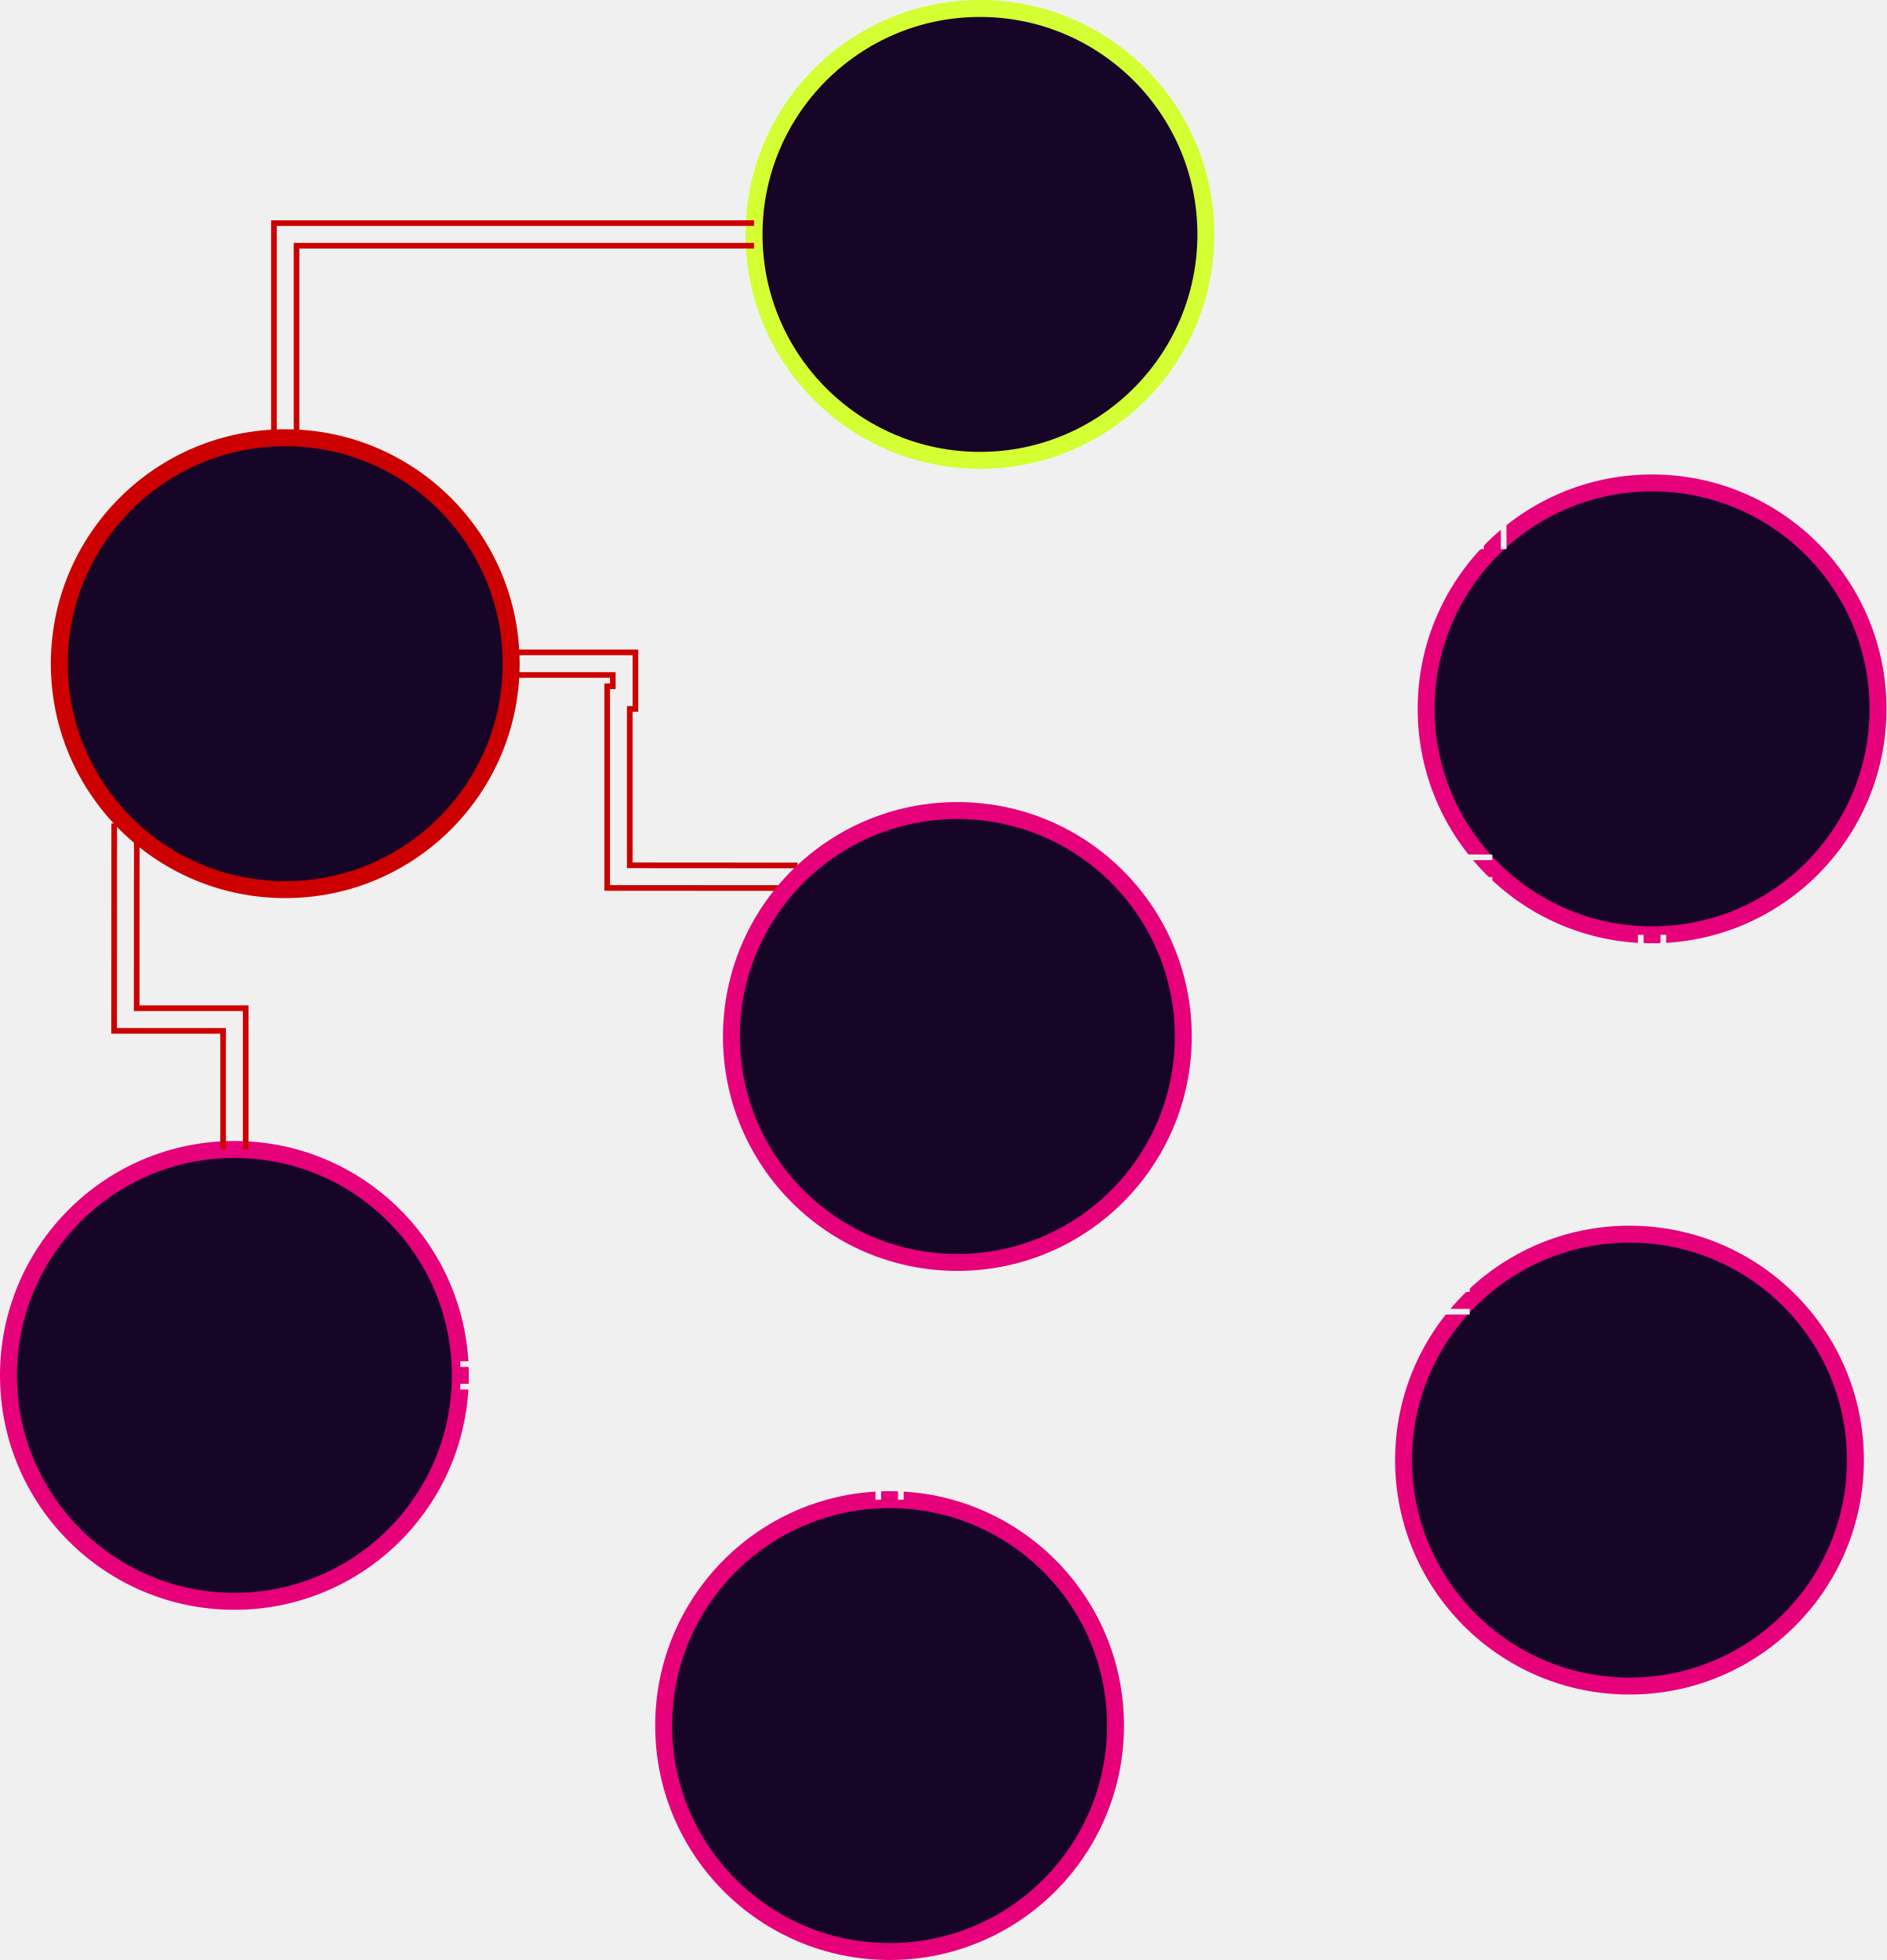
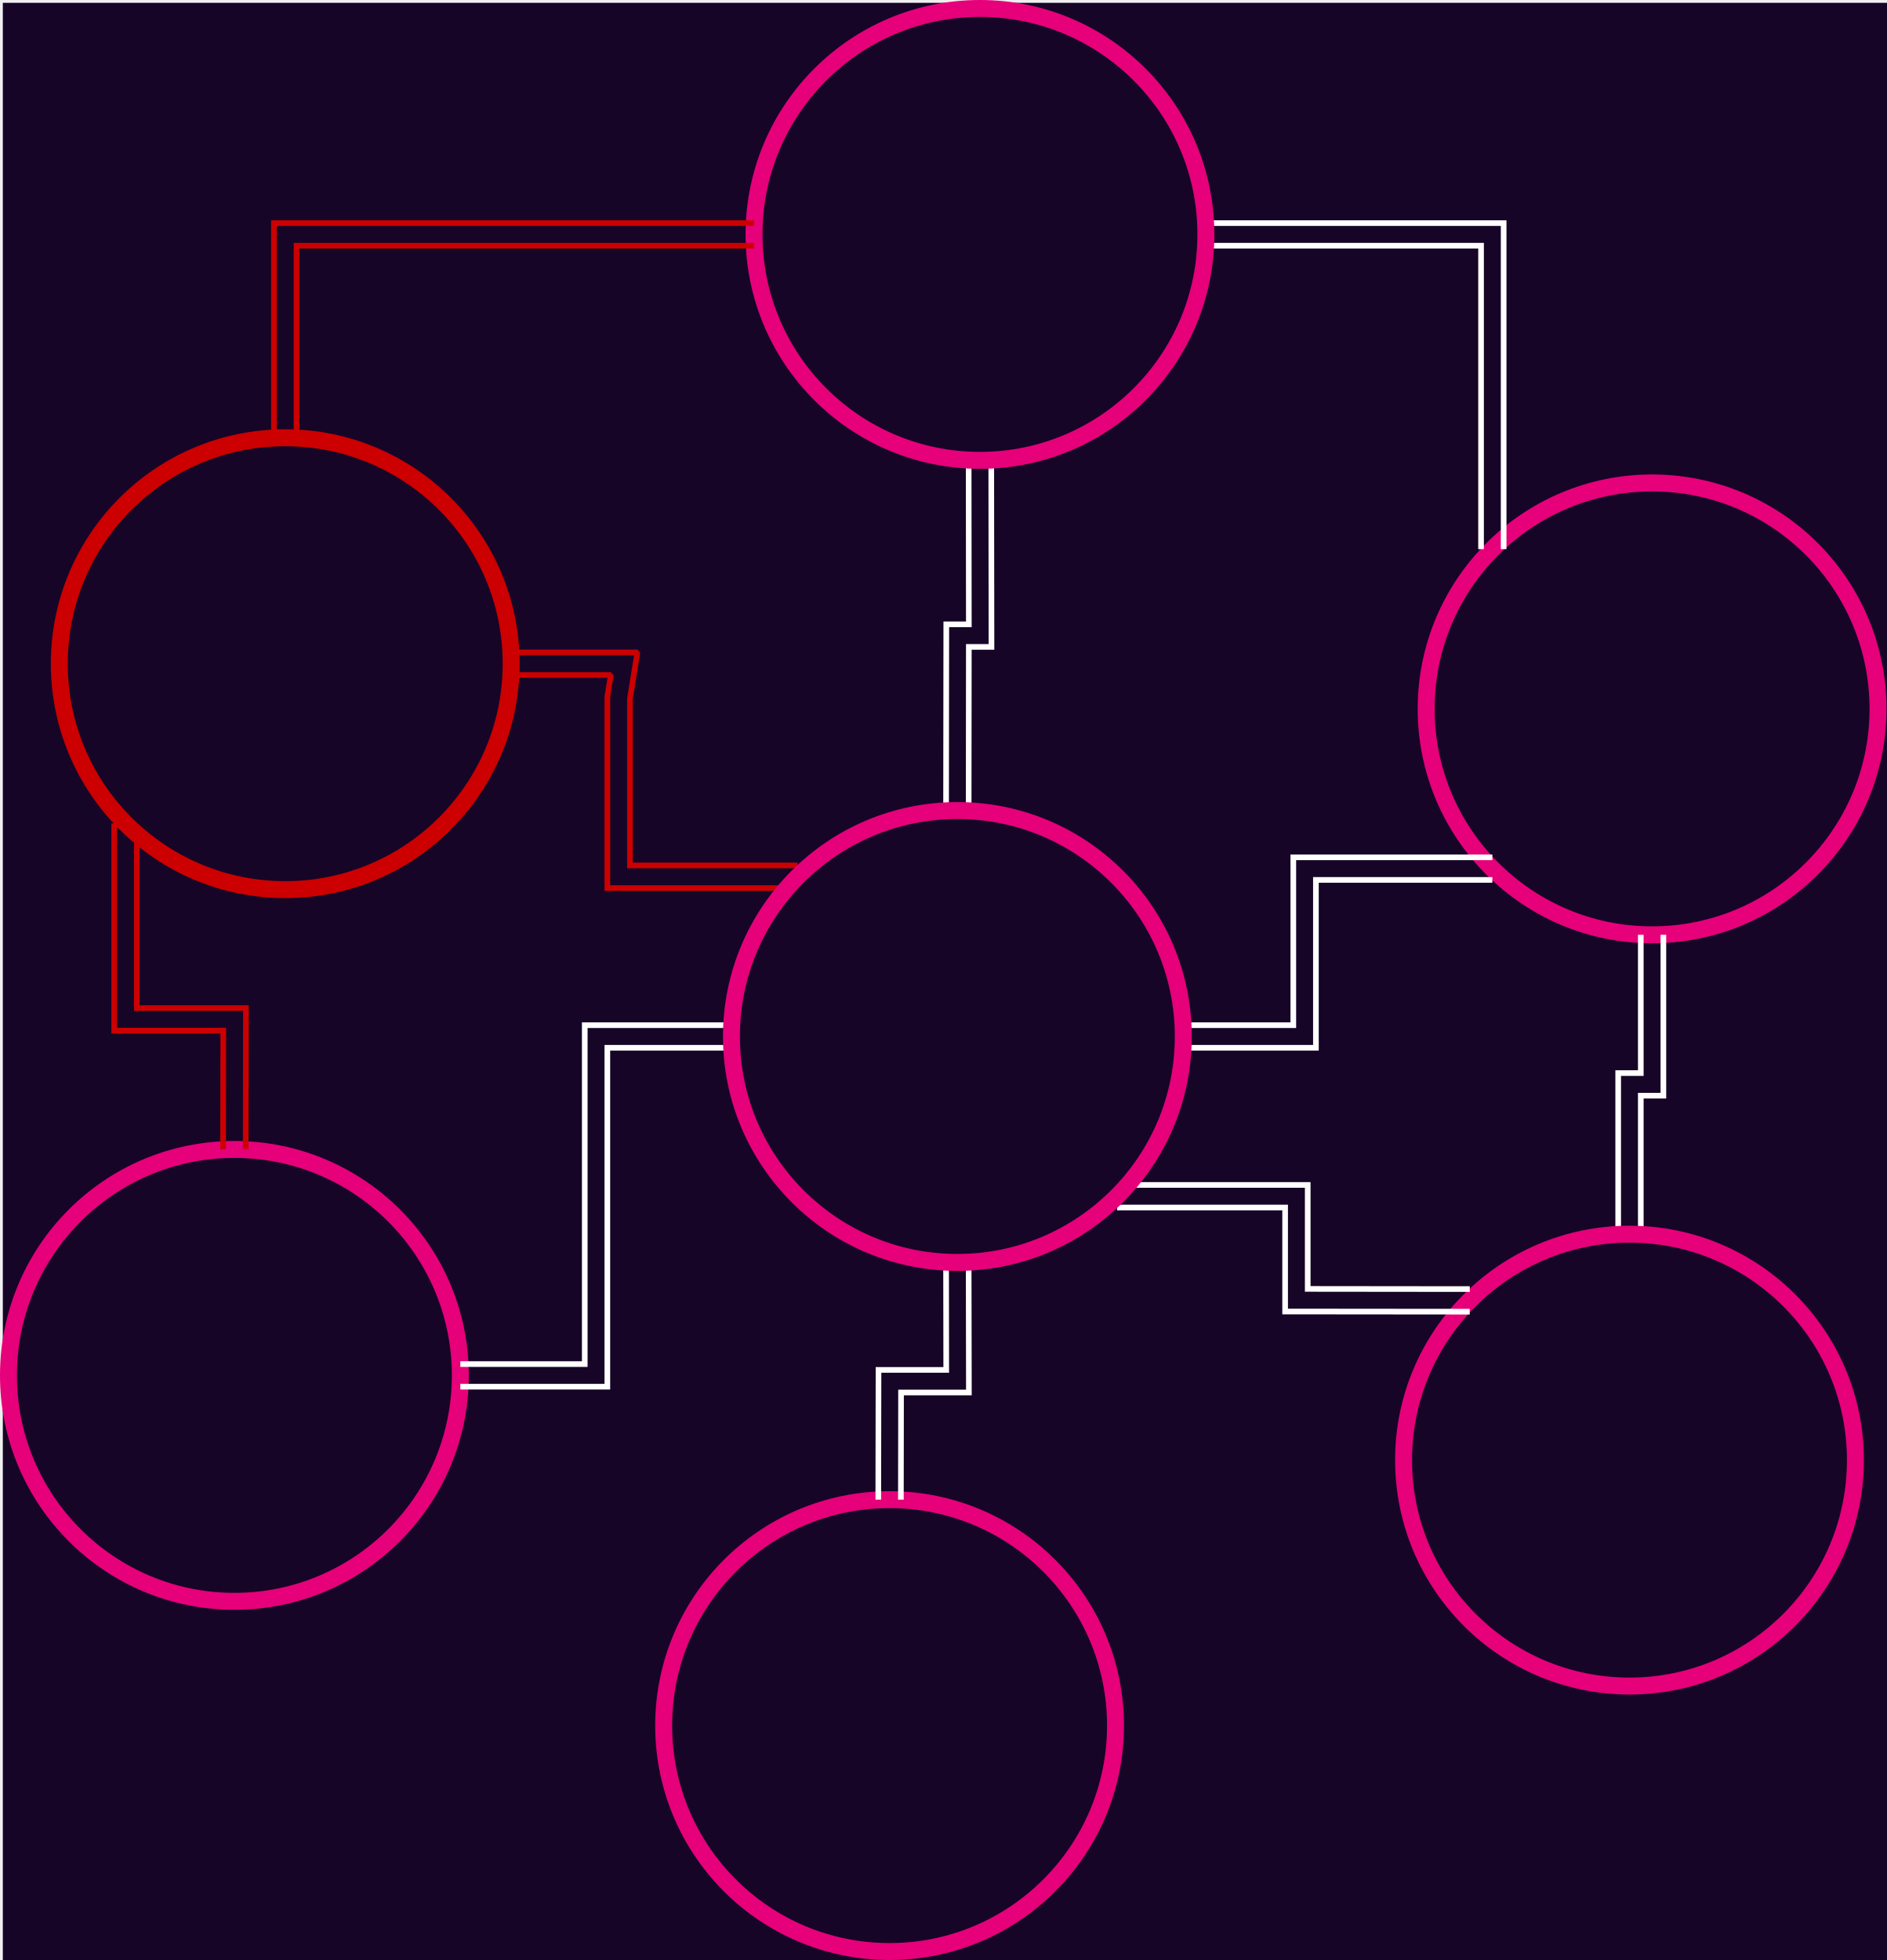
- <svg xmlns="http://www.w3.org/2000/svg" style="background-color: rgb(22, 5, 39);" version="1.1" width="334px" height="347px" viewBox="-0.5 -0.5 334 347" content="&lt;mxfile host=&quot;app.diagrams.net&quot; modified=&quot;2023-07-17T17:03:00.426Z&quot; agent=&quot;Mozilla/5.0 (Macintosh; Intel Mac OS X 10.15; rv:109.0) Gecko/20100101 Firefox/115.0&quot; etag=&quot;ALjzBFfJN0Yf-Lb4G57F&quot; version=&quot;21.3.4&quot;&gt;&lt;diagram name=&quot;Page-1&quot; id=&quot;wqzr9Z57qPdd7pg8tCMH&quot;&gt;5VlL05owFP01LtshCQgu66td9Ft0XNRvmUoEaiRMDIr99Q2SABnrq/NpcHQj9+RBck7uzSXpodG6+MpxFr+xkNAedMKih8Y9CAF0ofwrkX2FBFABEU/CCnIaYJb8IaqlRvMkJBuFVZBgjIokM8EFS1OyEAaGOWc7s9qS0dAAMhwRYxglMFtgSo6q/UxCEatZeK3a30gSxfrNwFElv/BiFXGWp+p9PYhA3/GgXxWvse5L1d/EOGS7FoQmPTTijInqaV2MCC25NWmbniitx81JKq5pEIMtHA8KJ5/nP/D0LZ+vtqtPqpctpjnR0zgMVuw1QbIXqYU0hrs4EWSW4UVZspPLQWKxWFNpAfmIN1kl0DIpiHzpcJlQOmKU8UNHmh003AjOVqRVMuk7jv+lLtE6IImo8REuSHFy4qCmUy5TwtZE8L2sohsE/aqJWqEIKUV2Lb0VFLek1hhWKyyqe25Ylg+K6BtIhy9Auot8g3QZKeySjl6AdORAc6UPLJPuHnMcyuirTMZFzCKWYjpp0OEhpJasjh1pNXW+M5Yp/n8TIfZqK8G5YKY6pEjEvGz+2VPWu+qsfB4XbWOvjVROt9WoNN91f6XRNDtYup0M6lk5Cpqkq1rDco7nFZSUsJwvyBnqPLUXYh4RcSmYHK8ITigWydYcx4fr672AU7kImU7lenadqm/TqUDbpWoHu+RUbZdyrLlU8Awu5XcnZIKz6trXCfg2hQo6EfvGaDpF6G4JBQiM2AdgYDf2DbrjHdcmFEbsa7KL66Lfkd6jkSN/H+tvQH93X3K4wKa/6QMDS9pfHRdPpZI37nvdUv5EmHiQ8t04pagFuM8pxcAzQi10XLuhFvyD5GfKM+19ugH/GRJNgLqzlz4kotpQGFlV2OrxC/gPfZ9MXc+qul5X8qGr4zMw9L01F7ahsN28x+pJj6HwI/R9TMZ7tfJ2pfc7kfLe+bpCb1A65fXvdjEnzeam9VDWus5Gk78=&lt;/diagram&gt;&lt;/mxfile&gt;">
+ <svg xmlns="http://www.w3.org/2000/svg" style="background-color: rgb(22, 5, 39);" version="1.1" width="334px" height="347px" viewBox="-0.5 -0.5 334 347" content="&lt;mxfile host=&quot;app.diagrams.net&quot; modified=&quot;2024-05-26T08:59:07.566Z&quot; agent=&quot;Mozilla/5.0 (X11; Linux x86_64; rv:126.0) Gecko/20100101 Firefox/126.0&quot; etag=&quot;3mKCfWgQjCTkAmM7OUwa&quot; version=&quot;24.4.8&quot; type=&quot;device&quot; scale=&quot;1&quot; border=&quot;0&quot;&gt;&#10;  &lt;diagram name=&quot;Page-1&quot; id=&quot;wqzr9Z57qPdd7pg8tCMH&quot;&gt;&#10;    &lt;mxGraphModel dx=&quot;879&quot; dy=&quot;510&quot; grid=&quot;0&quot; gridSize=&quot;10&quot; guides=&quot;1&quot; tooltips=&quot;1&quot; connect=&quot;1&quot; arrows=&quot;1&quot; fold=&quot;1&quot; page=&quot;0&quot; pageScale=&quot;1&quot; pageWidth=&quot;850&quot; pageHeight=&quot;1100&quot; background=&quot;#160527&quot; math=&quot;0&quot; shadow=&quot;0&quot;&gt;&#10;      &lt;root&gt;&#10;        &lt;mxCell id=&quot;0&quot; /&gt;&#10;        &lt;mxCell id=&quot;1&quot; parent=&quot;0&quot; /&gt;&#10;        &lt;mxCell id=&quot;h1v2D9x0uXuQaFMuXkvk-1&quot; value=&quot;&quot; style=&quot;ellipse;whiteSpace=wrap;html=1;aspect=fixed;fillColor=#160527;strokeColor=#E6007A;strokeWidth=3;&quot; parent=&quot;1&quot; vertex=&quot;1&quot;&gt;&#10;          &lt;mxGeometry x=&quot;186&quot; y=&quot;330&quot; width=&quot;80&quot; height=&quot;80&quot; as=&quot;geometry&quot; /&gt;&#10;        &lt;/mxCell&gt;&#10;        &lt;mxCell id=&quot;h1v2D9x0uXuQaFMuXkvk-2&quot; value=&quot;&quot; style=&quot;ellipse;whiteSpace=wrap;html=1;aspect=fixed;fillColor=#160527;strokeColor=#E6007A;strokeWidth=3;&quot; parent=&quot;1&quot; vertex=&quot;1&quot;&gt;&#10;          &lt;mxGeometry x=&quot;437&quot; y=&quot;212&quot; width=&quot;80&quot; height=&quot;80&quot; as=&quot;geometry&quot; /&gt;&#10;        &lt;/mxCell&gt;&#10;        &lt;mxCell id=&quot;h1v2D9x0uXuQaFMuXkvk-3&quot; value=&quot;&quot; style=&quot;ellipse;whiteSpace=wrap;html=1;aspect=fixed;fillColor=#160527;strokeColor=#E6007A;strokeWidth=3;&quot; parent=&quot;1&quot; vertex=&quot;1&quot;&gt;&#10;          &lt;mxGeometry x=&quot;302&quot; y=&quot;392&quot; width=&quot;80&quot; height=&quot;80&quot; as=&quot;geometry&quot; /&gt;&#10;        &lt;/mxCell&gt;&#10;        &lt;mxCell id=&quot;h1v2D9x0uXuQaFMuXkvk-4&quot; style=&quot;edgeStyle=orthogonalEdgeStyle;rounded=0;orthogonalLoop=1;jettySize=auto;html=1;exitX=0.5;exitY=0;exitDx=0;exitDy=0;entryX=0.5;entryY=1;entryDx=0;entryDy=0;shape=link;strokeColor=#FFFFFF;&quot; parent=&quot;1&quot; source=&quot;h1v2D9x0uXuQaFMuXkvk-5&quot; target=&quot;h1v2D9x0uXuQaFMuXkvk-2&quot; edge=&quot;1&quot;&gt;&#10;          &lt;mxGeometry relative=&quot;1&quot; as=&quot;geometry&quot; /&gt;&#10;        &lt;/mxCell&gt;&#10;        &lt;mxCell id=&quot;h1v2D9x0uXuQaFMuXkvk-5&quot; value=&quot;&quot; style=&quot;ellipse;whiteSpace=wrap;html=1;aspect=fixed;fillColor=#160527;strokeColor=#E6007A;strokeWidth=3;&quot; parent=&quot;1&quot; vertex=&quot;1&quot;&gt;&#10;          &lt;mxGeometry x=&quot;433&quot; y=&quot;345&quot; width=&quot;80&quot; height=&quot;80&quot; as=&quot;geometry&quot; /&gt;&#10;        &lt;/mxCell&gt;&#10;        &lt;mxCell id=&quot;h1v2D9x0uXuQaFMuXkvk-6&quot; style=&quot;edgeStyle=orthogonalEdgeStyle;rounded=0;orthogonalLoop=1;jettySize=auto;html=1;exitX=1;exitY=0.5;exitDx=0;exitDy=0;entryX=0;entryY=0;entryDx=0;entryDy=0;shape=link;strokeColor=#FFFFFF;&quot; parent=&quot;1&quot; source=&quot;h1v2D9x0uXuQaFMuXkvk-8&quot; target=&quot;h1v2D9x0uXuQaFMuXkvk-2&quot; edge=&quot;1&quot;&gt;&#10;          &lt;mxGeometry relative=&quot;1&quot; as=&quot;geometry&quot; /&gt;&#10;        &lt;/mxCell&gt;&#10;        &lt;mxCell id=&quot;h1v2D9x0uXuQaFMuXkvk-7&quot; style=&quot;edgeStyle=orthogonalEdgeStyle;rounded=0;orthogonalLoop=1;jettySize=auto;html=1;exitX=0.5;exitY=1;exitDx=0;exitDy=0;shape=link;strokeColor=#FFFFFF;&quot; parent=&quot;1&quot; source=&quot;h1v2D9x0uXuQaFMuXkvk-8&quot; target=&quot;h1v2D9x0uXuQaFMuXkvk-17&quot; edge=&quot;1&quot;&gt;&#10;          &lt;mxGeometry relative=&quot;1&quot; as=&quot;geometry&quot; /&gt;&#10;        &lt;/mxCell&gt;&#10;        &lt;mxCell id=&quot;h1v2D9x0uXuQaFMuXkvk-8&quot; value=&quot;&quot; style=&quot;ellipse;whiteSpace=wrap;html=1;aspect=fixed;fillColor=#160527;strokeColor=#E6007A;strokeWidth=3;&quot; parent=&quot;1&quot; vertex=&quot;1&quot;&gt;&#10;          &lt;mxGeometry x=&quot;318&quot; y=&quot;128&quot; width=&quot;80&quot; height=&quot;80&quot; as=&quot;geometry&quot; /&gt;&#10;        &lt;/mxCell&gt;&#10;        &lt;mxCell id=&quot;h1v2D9x0uXuQaFMuXkvk-9&quot; style=&quot;edgeStyle=orthogonalEdgeStyle;rounded=0;orthogonalLoop=1;jettySize=auto;html=1;exitX=0.5;exitY=0;exitDx=0;exitDy=0;entryX=0;entryY=0.5;entryDx=0;entryDy=0;shape=link;strokeColor=#CC0000;&quot; parent=&quot;1&quot; source=&quot;h1v2D9x0uXuQaFMuXkvk-11&quot; target=&quot;h1v2D9x0uXuQaFMuXkvk-8&quot; edge=&quot;1&quot;&gt;&#10;          &lt;mxGeometry relative=&quot;1&quot; as=&quot;geometry&quot; /&gt;&#10;        &lt;/mxCell&gt;&#10;        &lt;mxCell id=&quot;h1v2D9x0uXuQaFMuXkvk-10&quot; style=&quot;edgeStyle=orthogonalEdgeStyle;rounded=0;orthogonalLoop=1;jettySize=auto;html=1;exitX=0;exitY=1;exitDx=0;exitDy=0;entryX=0.5;entryY=0;entryDx=0;entryDy=0;shape=link;strokeColor=#CC0000;&quot; parent=&quot;1&quot; source=&quot;h1v2D9x0uXuQaFMuXkvk-11&quot; target=&quot;h1v2D9x0uXuQaFMuXkvk-1&quot; edge=&quot;1&quot;&gt;&#10;          &lt;mxGeometry relative=&quot;1&quot; as=&quot;geometry&quot; /&gt;&#10;        &lt;/mxCell&gt;&#10;        &lt;mxCell id=&quot;h1v2D9x0uXuQaFMuXkvk-11&quot; value=&quot;&quot; style=&quot;ellipse;whiteSpace=wrap;html=1;aspect=fixed;fillColor=#160527;strokeColor=#CC0000;strokeWidth=3;&quot; parent=&quot;1&quot; vertex=&quot;1&quot;&gt;&#10;          &lt;mxGeometry x=&quot;195&quot; y=&quot;204&quot; width=&quot;80&quot; height=&quot;80&quot; as=&quot;geometry&quot; /&gt;&#10;        &lt;/mxCell&gt;&#10;        &lt;mxCell id=&quot;h1v2D9x0uXuQaFMuXkvk-12&quot; style=&quot;edgeStyle=orthogonalEdgeStyle;rounded=0;orthogonalLoop=1;jettySize=auto;html=1;exitX=1;exitY=0.5;exitDx=0;exitDy=0;entryX=0;entryY=1;entryDx=0;entryDy=0;shape=link;strokeColor=#FFFFFF;&quot; parent=&quot;1&quot; source=&quot;h1v2D9x0uXuQaFMuXkvk-17&quot; target=&quot;h1v2D9x0uXuQaFMuXkvk-2&quot; edge=&quot;1&quot;&gt;&#10;          &lt;mxGeometry relative=&quot;1&quot; as=&quot;geometry&quot; /&gt;&#10;        &lt;/mxCell&gt;&#10;        &lt;mxCell id=&quot;h1v2D9x0uXuQaFMuXkvk-13&quot; style=&quot;edgeStyle=orthogonalEdgeStyle;rounded=0;orthogonalLoop=1;jettySize=auto;html=1;exitX=0.5;exitY=1;exitDx=0;exitDy=0;entryX=0.5;entryY=0;entryDx=0;entryDy=0;shape=link;strokeColor=#FFFFFF;&quot; parent=&quot;1&quot; source=&quot;h1v2D9x0uXuQaFMuXkvk-17&quot; target=&quot;h1v2D9x0uXuQaFMuXkvk-3&quot; edge=&quot;1&quot;&gt;&#10;          &lt;mxGeometry relative=&quot;1&quot; as=&quot;geometry&quot; /&gt;&#10;        &lt;/mxCell&gt;&#10;        &lt;mxCell id=&quot;h1v2D9x0uXuQaFMuXkvk-14&quot; style=&quot;edgeStyle=orthogonalEdgeStyle;rounded=0;orthogonalLoop=1;jettySize=auto;html=1;exitX=1;exitY=1;exitDx=0;exitDy=0;entryX=0;entryY=0;entryDx=0;entryDy=0;shape=link;strokeColor=#FFFFFF;&quot; parent=&quot;1&quot; source=&quot;h1v2D9x0uXuQaFMuXkvk-17&quot; target=&quot;h1v2D9x0uXuQaFMuXkvk-5&quot; edge=&quot;1&quot;&gt;&#10;          &lt;mxGeometry relative=&quot;1&quot; as=&quot;geometry&quot; /&gt;&#10;        &lt;/mxCell&gt;&#10;        &lt;mxCell id=&quot;h1v2D9x0uXuQaFMuXkvk-15&quot; style=&quot;edgeStyle=orthogonalEdgeStyle;rounded=0;orthogonalLoop=1;jettySize=auto;html=1;exitX=0;exitY=0.5;exitDx=0;exitDy=0;entryX=1;entryY=0.5;entryDx=0;entryDy=0;shape=link;strokeColor=#FFFFFF;&quot; parent=&quot;1&quot; source=&quot;h1v2D9x0uXuQaFMuXkvk-17&quot; target=&quot;h1v2D9x0uXuQaFMuXkvk-1&quot; edge=&quot;1&quot;&gt;&#10;          &lt;mxGeometry relative=&quot;1&quot; as=&quot;geometry&quot; /&gt;&#10;        &lt;/mxCell&gt;&#10;        &lt;mxCell id=&quot;h1v2D9x0uXuQaFMuXkvk-16&quot; style=&quot;edgeStyle=orthogonalEdgeStyle;rounded=0;orthogonalLoop=1;jettySize=auto;html=1;exitX=0;exitY=0;exitDx=0;exitDy=0;entryX=1;entryY=0.5;entryDx=0;entryDy=0;shape=link;strokeColor=#CC0000;&quot; parent=&quot;1&quot; source=&quot;h1v2D9x0uXuQaFMuXkvk-17&quot; target=&quot;h1v2D9x0uXuQaFMuXkvk-11&quot; edge=&quot;1&quot;&gt;&#10;          &lt;mxGeometry relative=&quot;1&quot; as=&quot;geometry&quot; /&gt;&#10;        &lt;/mxCell&gt;&#10;        &lt;mxCell id=&quot;h1v2D9x0uXuQaFMuXkvk-17&quot; value=&quot;&quot; style=&quot;ellipse;whiteSpace=wrap;html=1;aspect=fixed;fillColor=#160527;strokeColor=#E6007A;strokeWidth=3;&quot; parent=&quot;1&quot; vertex=&quot;1&quot;&gt;&#10;          &lt;mxGeometry x=&quot;314&quot; y=&quot;270&quot; width=&quot;80&quot; height=&quot;80&quot; as=&quot;geometry&quot; /&gt;&#10;        &lt;/mxCell&gt;&#10;      &lt;/root&gt;&#10;    &lt;/mxGraphModel&gt;&#10;  &lt;/diagram&gt;&#10;&lt;/mxfile&gt;&#10;">
  <defs />
+   <rect fill="#160527" width="100%" height="100%" x="0" y="0" />
  <g>
-     <ellipse cx="41" cy="243" rx="40" ry="40" fill="#160527" stroke="#e6007a" stroke-width="3" pointer-events="all" />
-     <ellipse cx="292" cy="125" rx="40" ry="40" fill="#160527" stroke="#e6007a" stroke-width="3" pointer-events="all" />
-     <ellipse cx="157" cy="305" rx="40" ry="40" fill="#160527" stroke="#e6007a" stroke-width="3" pointer-events="all" />
-     <path d="M 286 218 L 286 189.5 L 290 189.5 L 290 165 M 294 165 L 294 193.5 L 290 193.5 L 290 218 M 294 165" fill="none" stroke="rgb(240, 240, 240)" stroke-miterlimit="1.42" pointer-events="all" />
-     <ellipse cx="288" cy="258" rx="40" ry="40" fill="#160527" stroke="#e6007a" stroke-width="3" pointer-events="all" />
-     <path d="M 213 39 L 265.7 39 L 265.72 96.72 M 261.72 96.72 L 261.7 43 L 213 43 M 261.72 96.72" fill="none" stroke="rgb(240, 240, 240)" stroke-miterlimit="1.42" pointer-events="all" />
-     <path d="M 175 81 L 175 114 L 171 114 L 171 143 M 167 143 L 167 110 L 171 110 L 171 81 M 167 143" fill="none" stroke="rgb(240, 240, 240)" stroke-miterlimit="1.42" pointer-events="all" />
-     <ellipse cx="173" cy="41" rx="40" ry="40" fill="#160527" stroke="#d3ff33" stroke-width="3" pointer-events="all" />
-     <path d="M 48 77 L 48 39 L 133 39 M 133 43 L 52 43 L 52 77 M 133 43" fill="none" stroke="#cc0000" stroke-miterlimit="1.42" pointer-events="all" />
-     <path d="M 23.72 145.29 L 23.7 178 L 43 178 L 43 203 M 39 203 L 39 182 L 19.7 182 L 19.72 145.28 M 39 203" fill="none" stroke="#cc0000" stroke-miterlimit="1.42" pointer-events="all" />
-     <ellipse cx="50" cy="117" rx="40" ry="40" fill="#160527" stroke="#cc0000" stroke-width="3" pointer-events="all" />
-     <path d="M 209 181 L 228.5 181 L 228.5 151.3 L 263.71 151.28 M 263.72 155.28 L 232.5 155.3 L 232.5 185 L 209 185 M 263.72 155.28" fill="none" stroke="rgb(240, 240, 240)" stroke-miterlimit="1.42" pointer-events="all" />
-     <path d="M 171 223 L 171 246 L 159 246 L 159 265 M 155 265 L 155 242 L 167 242 L 167 223 M 155 265" fill="none" stroke="rgb(240, 240, 240)" stroke-miterlimit="1.42" pointer-events="all" />
-     <path d="M 197.29 209.28 L 231 209.3 L 231 227.7 L 259.72 227.72 M 259.71 231.72 L 227 231.7 L 227 213.3 L 197.28 213.28 M 259.71 231.72" fill="none" stroke="rgb(240, 240, 240)" stroke-miterlimit="1.42" pointer-events="all" />
-     <path d="M 129 185 L 107 185 L 107 245 L 81 245 M 81 241 L 103 241 L 103 181 L 129 181 M 81 241" fill="none" stroke="rgb(240, 240, 240)" stroke-miterlimit="1.42" pointer-events="all" />
-     <path d="M 140.71 156.72 L 107 156.7 L 107 121 L 108 121 L 108 119 L 90 119 M 90 115 L 112 115 L 112 125 L 111 125 L 111 152.7 L 140.72 152.72 M 90 115" fill="none" stroke="#cc0000" stroke-miterlimit="1.42" pointer-events="all" />
-     <ellipse cx="169" cy="183" rx="40" ry="40" fill="#160527" stroke="#e6007a" stroke-width="3" pointer-events="all" />
+     <g>
+       <ellipse cx="41" cy="243" rx="40" ry="40" fill="#160527" stroke="#e6007a" stroke-width="3" pointer-events="all" />
+     </g>
+     <g>
+       <ellipse cx="292" cy="125" rx="40" ry="40" fill="#160527" stroke="#e6007a" stroke-width="3" pointer-events="all" />
+     </g>
+     <g>
+       <ellipse cx="157" cy="305" rx="40" ry="40" fill="#160527" stroke="#e6007a" stroke-width="3" pointer-events="all" />
+     </g>
+     <g>
+       <path d="M 286 218 L 286 189.48 L 290 189.48 L 290 165 M 294 165 L 294 193.48 L 290 193.48 L 290 218 M 294 165" fill="none" stroke="#ffffff" stroke-miterlimit="1.42" pointer-events="all" />
+     </g>
+     <g>
+       <ellipse cx="288" cy="258" rx="40" ry="40" fill="#160527" stroke="#e6007a" stroke-width="3" pointer-events="all" />
+     </g>
+     <g>
+       <path d="M 213 39 L 265.72 39 L 265.72 96.72 M 261.72 96.72 L 261.72 43 L 213 43 M 261.72 96.72" fill="none" stroke="#ffffff" stroke-miterlimit="1.42" pointer-events="all" />
+     </g>
+     <g>
+       <path d="M 175 81 L 175.04 114.03 L 171.03 114.03 L 171 143 M 167 143 L 167.04 110.03 L 171.03 110.03 L 171 81 M 167 143" fill="none" stroke="#ffffff" stroke-miterlimit="1.42" pointer-events="all" />
+     </g>
+     <g>
+       <ellipse cx="173" cy="41" rx="40" ry="40" fill="#160527" stroke="#e6007a" stroke-width="3" pointer-events="all" />
+     </g>
+     <g>
+       <path d="M 48 77 L 48 39 L 133 39 M 133 43 L 52 43 L 52 77 M 133 43" fill="none" stroke="#cc0000" stroke-miterlimit="1.42" pointer-events="all" />
+     </g>
+     <g>
+       <path d="M 23.72 145.28 L 23.72 177.97 L 43.04 177.97 L 43 203 M 39 203 L 39.03 181.97 L 19.72 181.97 L 19.72 145.28 M 39 203" fill="none" stroke="#cc0000" stroke-miterlimit="1.42" pointer-events="all" />
+     </g>
+     <g>
+       <ellipse cx="50" cy="117" rx="40" ry="40" fill="#160527" stroke="#cc0000" stroke-width="3" pointer-events="all" />
+     </g>
+     <g>
+       <path d="M 209 181 L 228.48 181 L 228.48 151.28 L 263.72 151.28 M 263.72 155.28 L 232.48 155.28 L 232.48 185 L 209 185 M 263.72 155.28" fill="none" stroke="#ffffff" stroke-miterlimit="1.42" pointer-events="all" />
+     </g>
+     <g>
+       <path d="M 171 223 L 171.04 246.03 L 159.03 246.03 L 159 265 M 155 265 L 155.04 242.03 L 167.03 242.03 L 167 223 M 155 265" fill="none" stroke="#ffffff" stroke-miterlimit="1.42" pointer-events="all" />
+     </g>
+     <g>
+       <path d="M 197.28 209.28 L 231.03 209.28 L 231.03 227.69 L 259.72 227.72 M 259.71 231.72 L 227.03 231.69 L 227.03 213.28 L 197.28 213.28 M 259.71 231.72" fill="none" stroke="#ffffff" stroke-miterlimit="1.42" pointer-events="all" />
+     </g>
+     <g>
+       <path d="M 129 185 L 107.03 185 L 107.03 245 L 81 245 M 81 241 L 103.03 241 L 103.03 181 L 129 181 M 81 241" fill="none" stroke="#ffffff" stroke-miterlimit="1.42" pointer-events="all" />
+     </g>
+     <g>
+       <path d="M 140.72 156.72 L 107.03 156.72 L 107.03 122.84 L 107.65 119 L 90 119 M 90 115 L 112.35 115 L 111.03 123.16 L 111.03 152.72 L 140.72 152.72 M 90 115" fill="none" stroke="#cc0000" stroke-miterlimit="1.42" pointer-events="all" />
+     </g>
+     <g>
+       <ellipse cx="169" cy="183" rx="40" ry="40" fill="#160527" stroke="#e6007a" stroke-width="3" pointer-events="all" />
+     </g>
  </g>
</svg>
